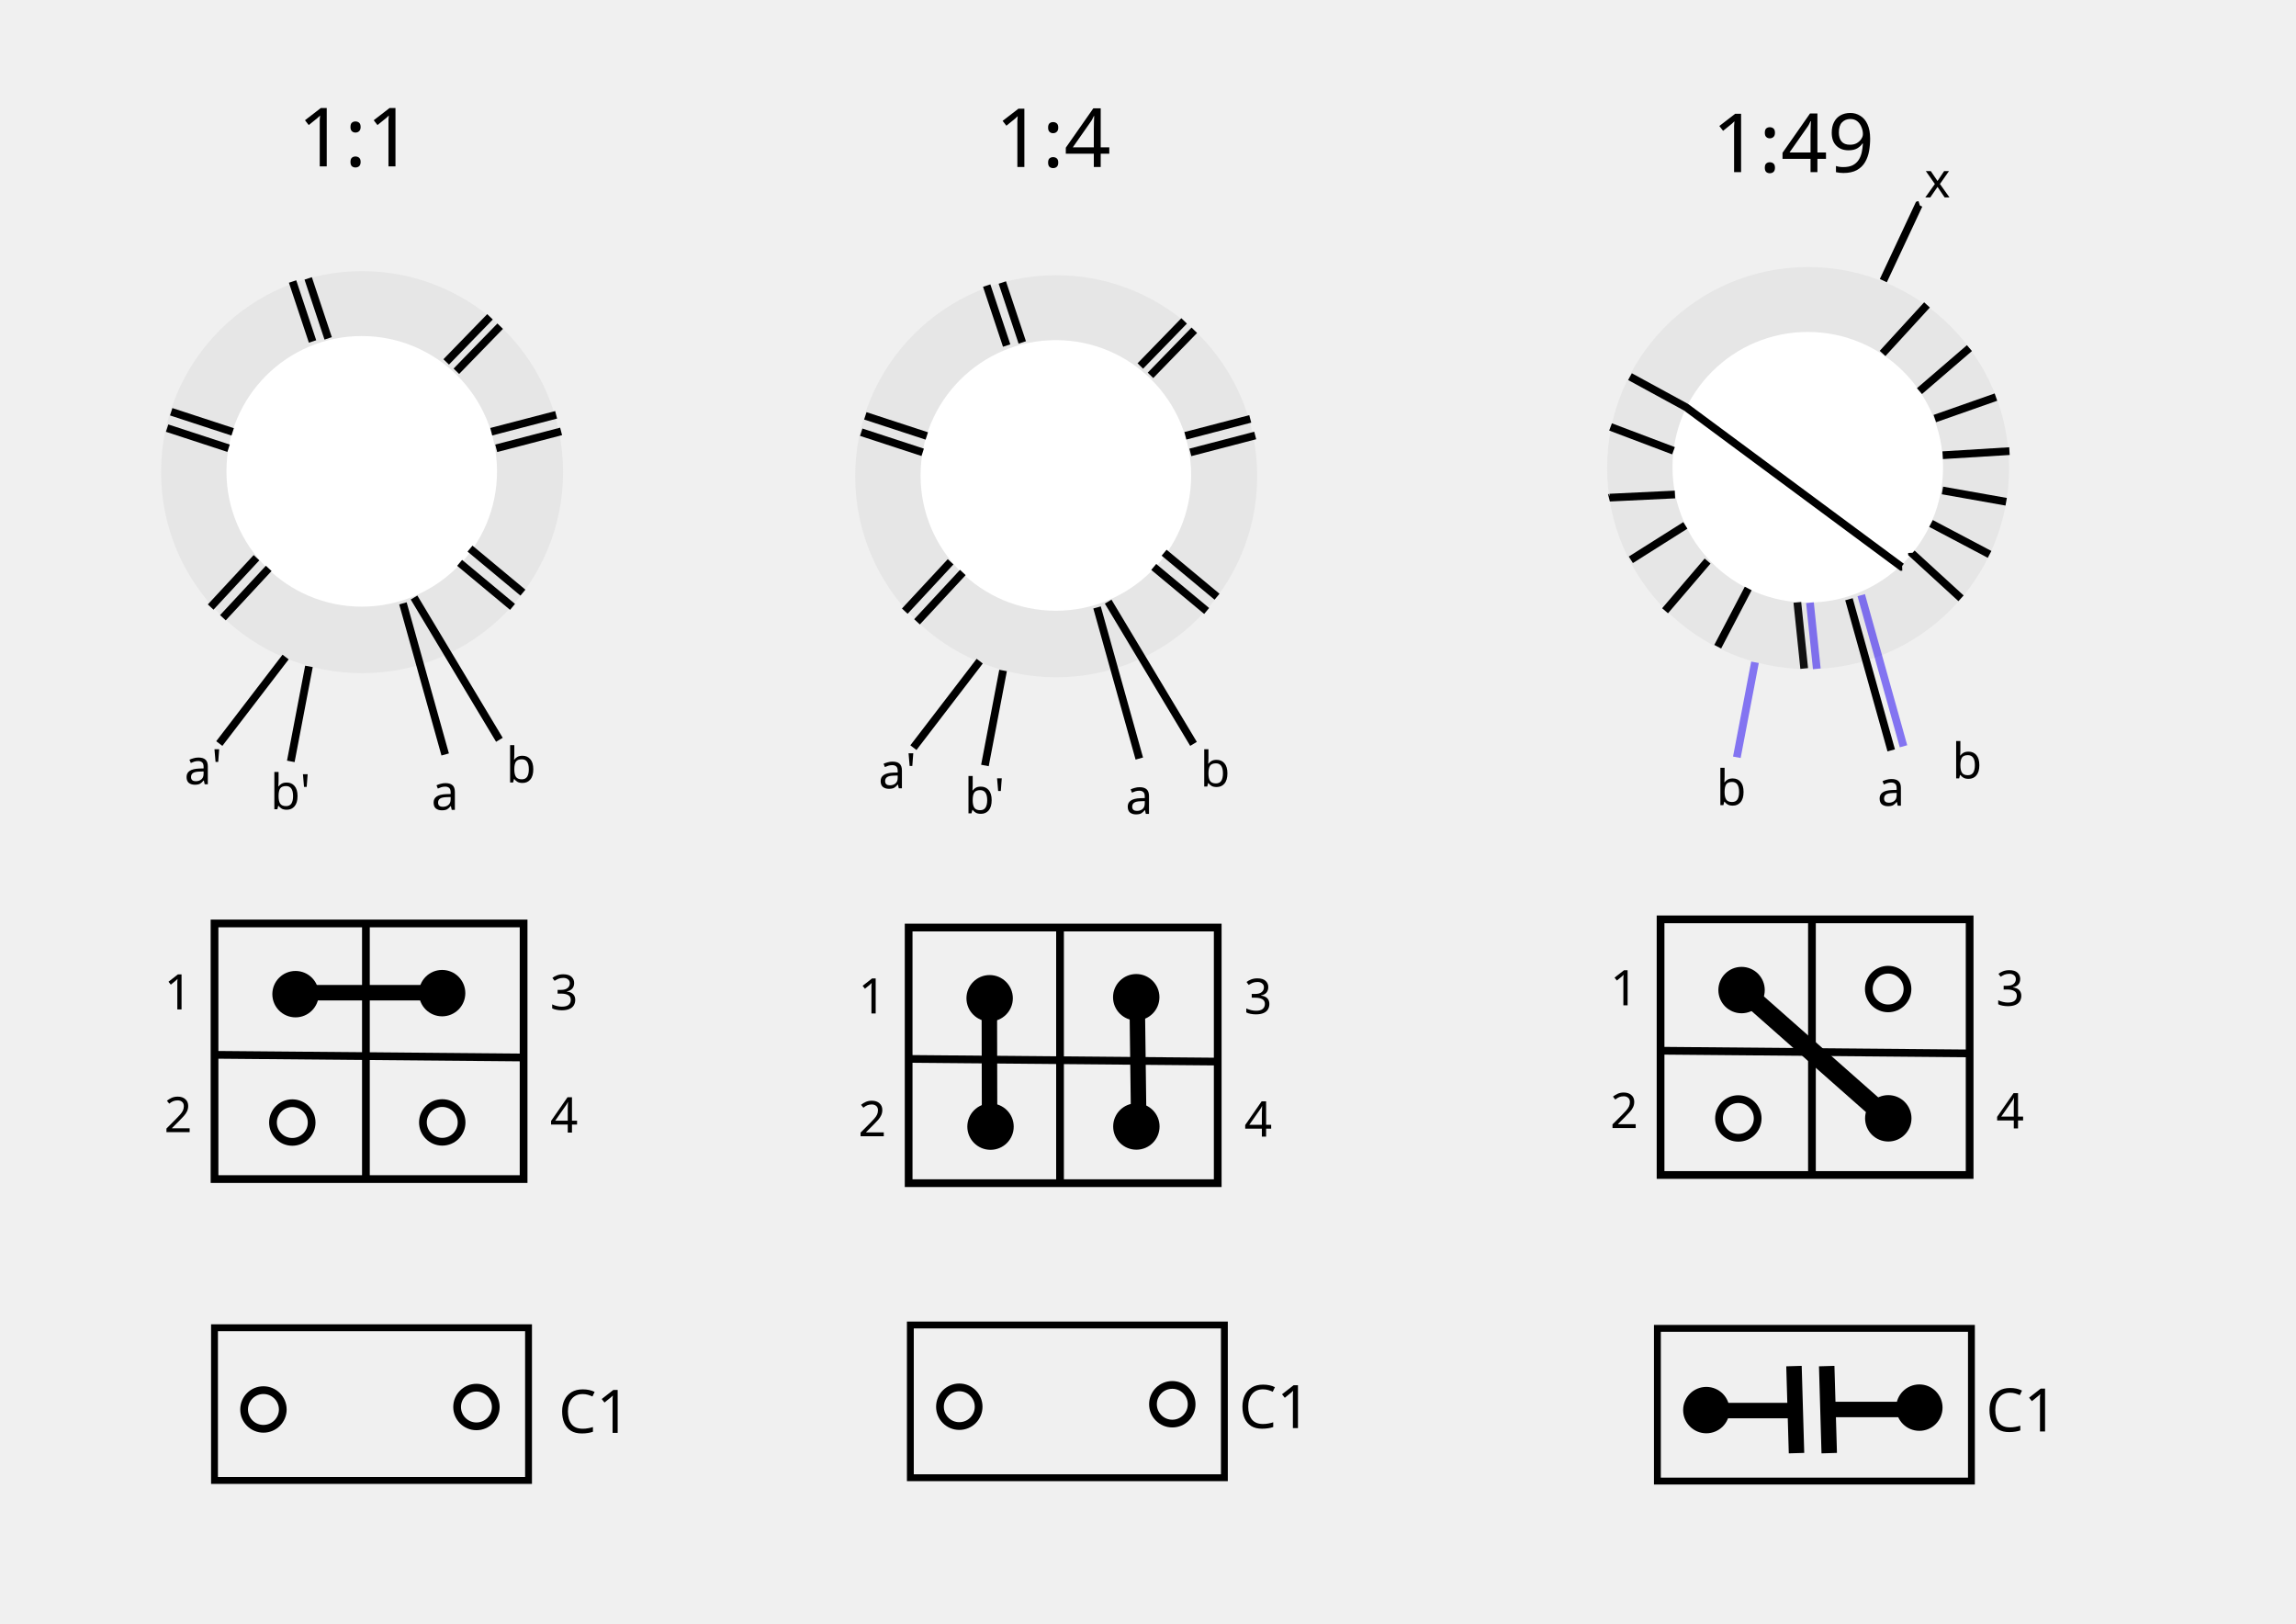
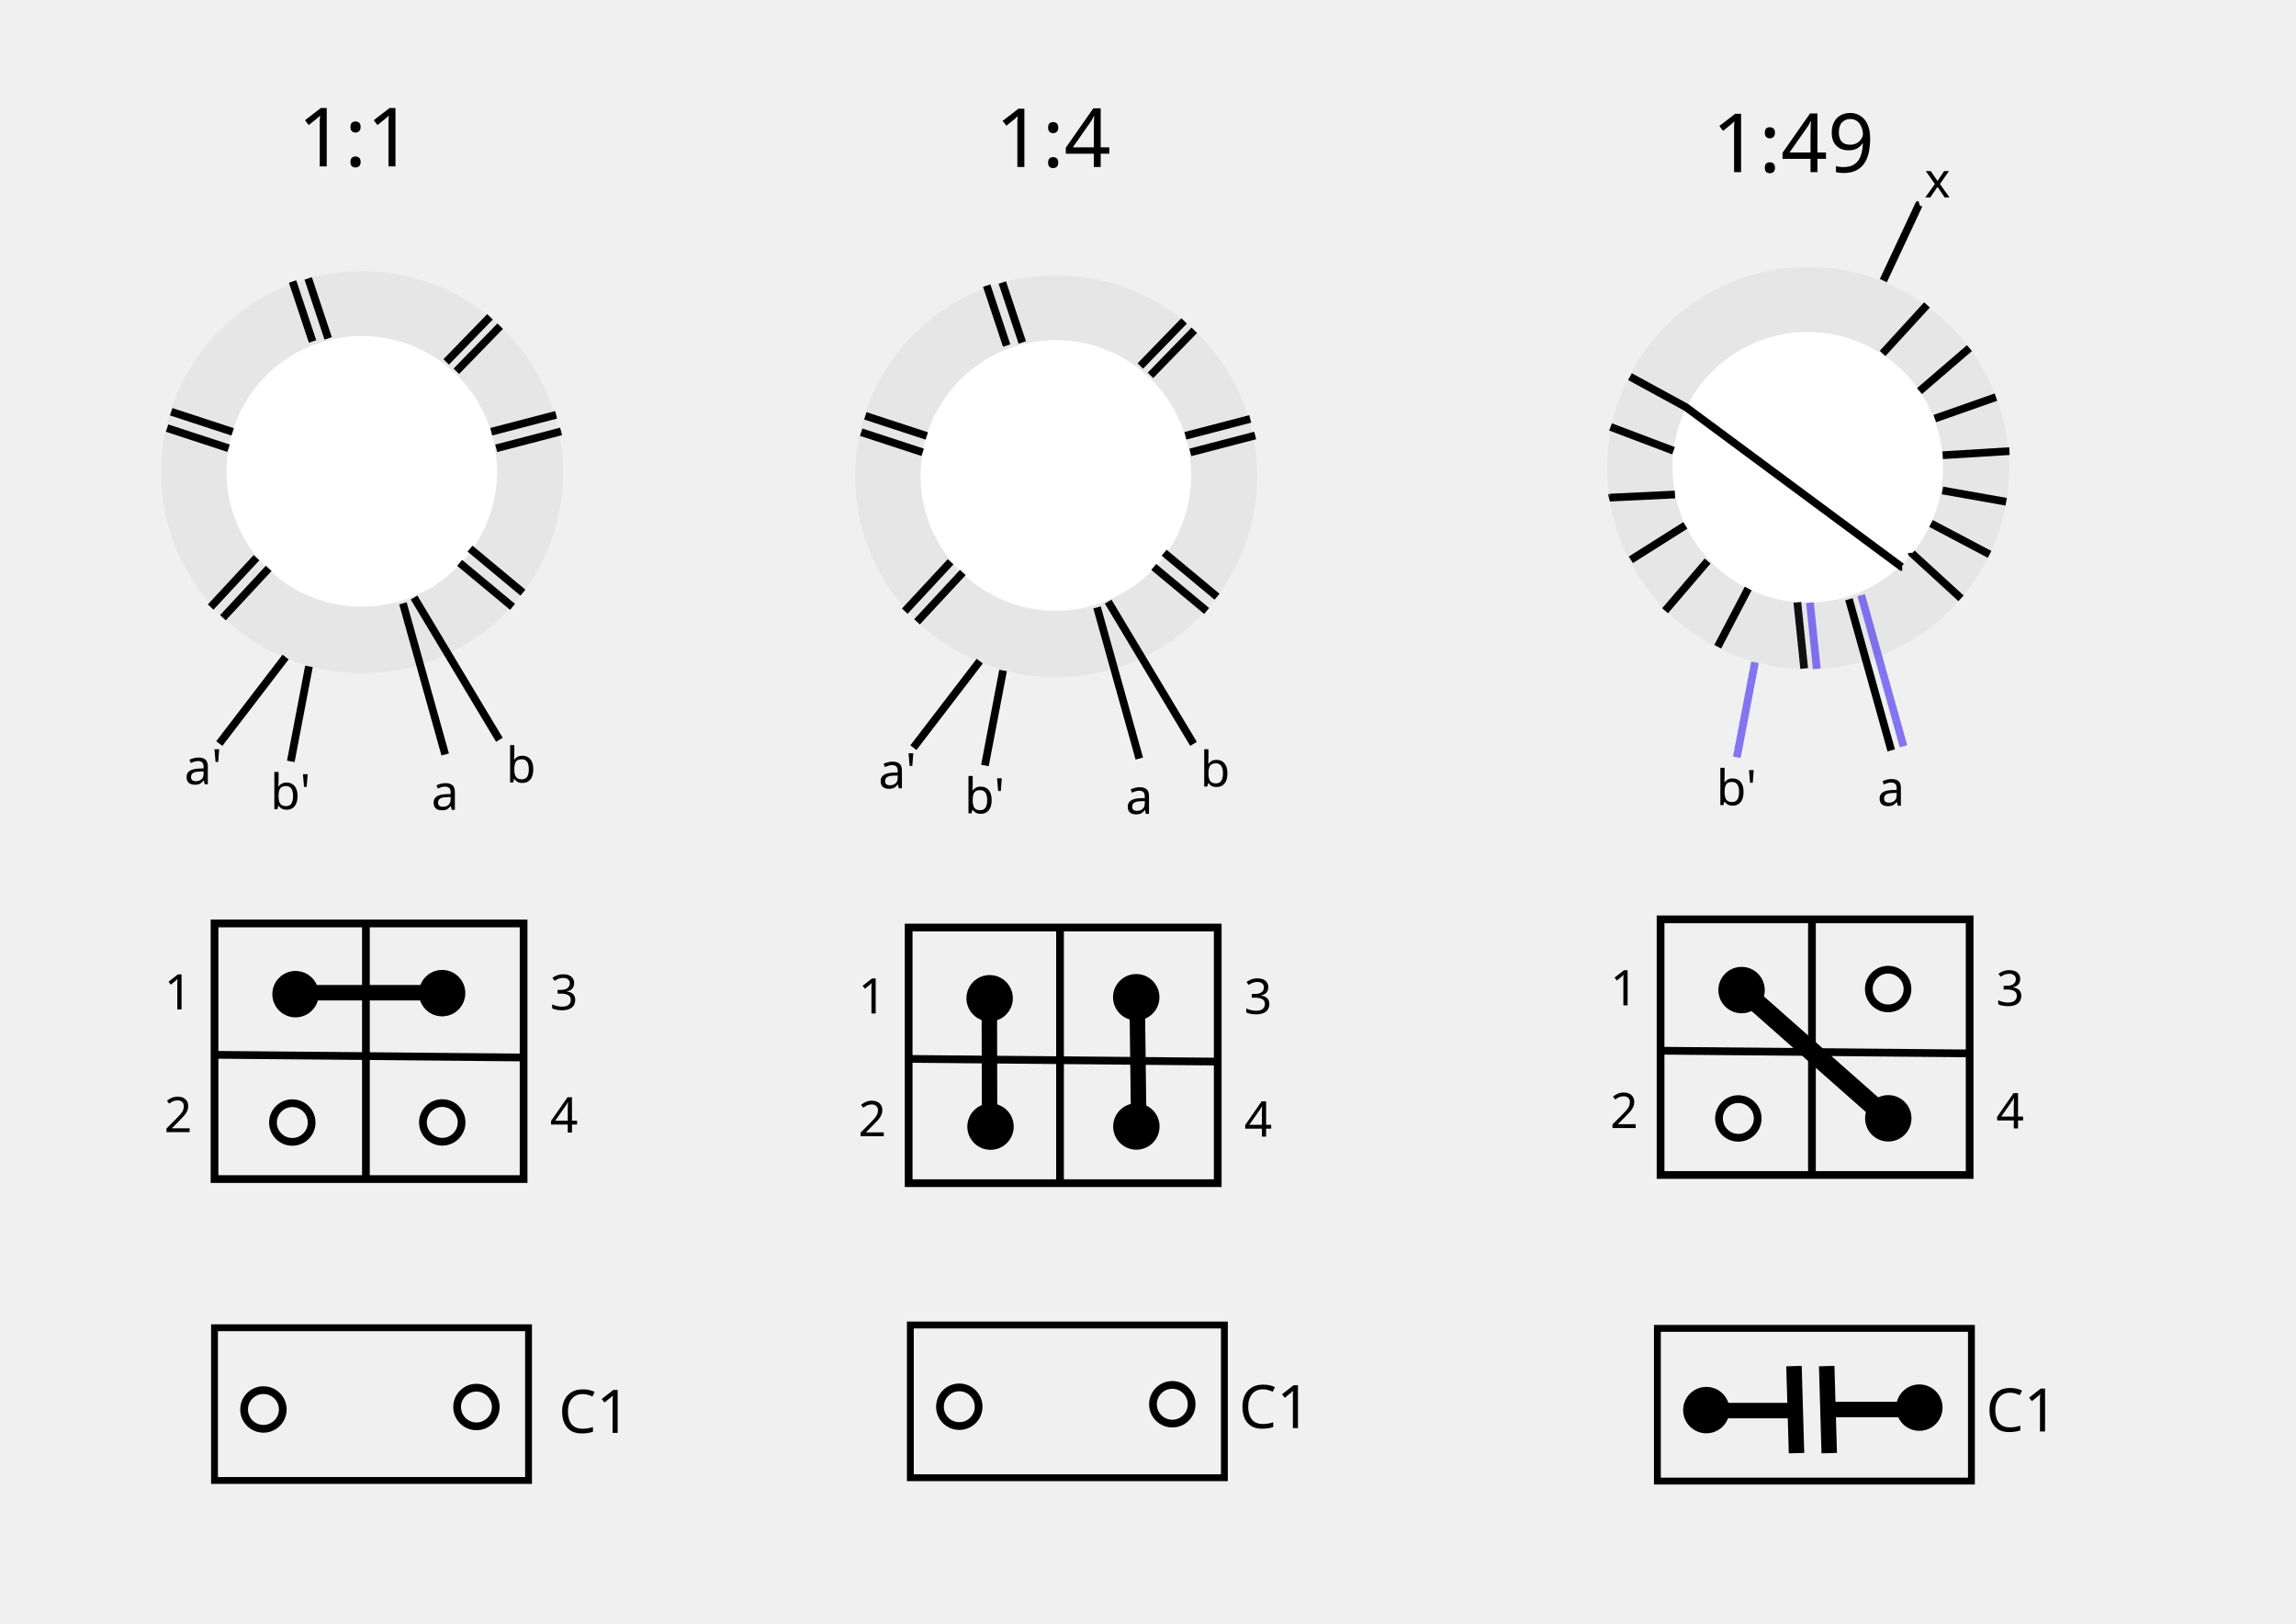
<svg xmlns="http://www.w3.org/2000/svg" width="297mm" height="210mm" viewBox="0 0 297 210" version="1.1" id="svg5">
  <defs id="defs2" />
  <g id="layer1">
    <g id="g416" transform="translate(6.879167,12.17084)">
      <circle style="fill:#e6e6e6;stroke-width:0.239" id="path101" cx="39.957" cy="48.895" r="26" />
      <circle style="fill:#ffffff;stroke-width:0.161" id="path101-3" cx="39.914" cy="48.79" r="17.5" />
    </g>
    <path style="fill:none;stroke:#000000;stroke-width:1;stroke-linecap:butt;stroke-linejoin:miter;stroke-miterlimit:4;stroke-dasharray:none;stroke-opacity:1" d="m 59.455,72.797 6.844,5.693" id="path1386" />
    <path style="fill:none;stroke:#000000;stroke-width:1;stroke-linecap:butt;stroke-linejoin:miter;stroke-miterlimit:4;stroke-dasharray:none;stroke-opacity:1" d="m 60.798,70.955 6.844,5.693" id="path1386-5" />
    <path style="fill:#000000;stroke:none;stroke-width:1px;stroke-linecap:butt;stroke-linejoin:miter;stroke-opacity:1" d="M 549.401,287.45 245.187,165.875" id="path2203" />
    <path style="fill:#000000;stroke:none;stroke-width:1px;stroke-linecap:butt;stroke-linejoin:miter;stroke-opacity:1" d="M 215.066,168.188 358.312,69.035" id="path2353" />
    <path style="fill:none;stroke:#000000;stroke-width:1;stroke-linecap:butt;stroke-linejoin:miter;stroke-miterlimit:4;stroke-dasharray:none;stroke-opacity:1" d="m 64.189,57.981 8.392,-2.186" id="path2468" />
    <path style="fill:none;stroke:#000000;stroke-width:1;stroke-linecap:butt;stroke-linejoin:miter;stroke-miterlimit:4;stroke-dasharray:none;stroke-opacity:1" d="m 63.547,55.836 8.392,-2.186" id="path2468-6" />
    <path style="fill:none;stroke:#000000;stroke-width:1;stroke-linecap:butt;stroke-linejoin:miter;stroke-miterlimit:4;stroke-dasharray:none;stroke-opacity:1" d="m 57.718,46.807 5.667,-5.832" id="path2527" />
    <path style="fill:none;stroke:#000000;stroke-width:1;stroke-linecap:butt;stroke-linejoin:miter;stroke-miterlimit:4;stroke-dasharray:none;stroke-opacity:1" d="M 42.449,43.763 39.867,36.01" id="path2529" />
    <path style="fill:none;stroke:#000000;stroke-width:1;stroke-linecap:butt;stroke-linejoin:miter;stroke-miterlimit:4;stroke-dasharray:none;stroke-opacity:1" d="M 40.429,44.162 37.847,36.409" id="path2529-7" />
    <path style="fill:none;stroke:#000000;stroke-width:1;stroke-linecap:butt;stroke-linejoin:miter;stroke-miterlimit:4;stroke-dasharray:none;stroke-opacity:1" d="M 30.097,55.856 22.146,53.254" id="path2531" />
    <path style="fill:none;stroke:#000000;stroke-width:1;stroke-linecap:butt;stroke-linejoin:miter;stroke-miterlimit:4;stroke-dasharray:none;stroke-opacity:1" d="m 33.177,72.13 -5.926,6.383" id="path2533" />
    <path style="fill:none;stroke:#000000;stroke-width:1;stroke-linecap:butt;stroke-linejoin:miter;stroke-miterlimit:4;stroke-dasharray:none;stroke-opacity:1" d="m 34.76,73.512 -5.926,6.383" id="path2533-3" />
    <path style="fill:none;stroke:#000000;stroke-width:1;stroke-linecap:butt;stroke-linejoin:miter;stroke-miterlimit:4;stroke-dasharray:none;stroke-opacity:1" d="m 59.034,48.017 5.667,-5.832" id="path2527-6" />
    <path style="fill:none;stroke:#000000;stroke-width:1;stroke-linecap:butt;stroke-linejoin:miter;stroke-miterlimit:4;stroke-dasharray:none;stroke-opacity:1" d="M 29.568,57.972 21.617,55.37" id="path2531-5" />
    <path style="fill:none;stroke:#000000;stroke-width:1;stroke-linecap:butt;stroke-linejoin:miter;stroke-miterlimit:4;stroke-dasharray:none;stroke-opacity:1" d="m 36.944,84.978 -8.577,11.189" id="path2923" />
    <path style="fill:none;stroke:#000000;stroke-width:1;stroke-linecap:butt;stroke-linejoin:miter;stroke-miterlimit:4;stroke-dasharray:none;stroke-opacity:1" d="M 39.965,86.184 37.617,98.472" id="path2925" />
    <path style="fill:none;stroke:#000000;stroke-width:1;stroke-linecap:butt;stroke-linejoin:miter;stroke-miterlimit:4;stroke-dasharray:none;stroke-opacity:1" d="M 52.121,78.033 57.588,97.577" id="path2962" />
    <path style="fill:none;stroke:#000000;stroke-width:1;stroke-linecap:butt;stroke-linejoin:miter;stroke-miterlimit:4;stroke-dasharray:none;stroke-opacity:1" d="M 64.6,95.681 53.56,77.282" id="path2964" />
    <text xml:space="preserve" style="font-style:normal;font-weight:normal;font-size:6.35px;line-height:1.25;font-family:sans-serif;letter-spacing:0px;word-spacing:0px;fill:#000000;fill-opacity:1;stroke:none;stroke-width:0.265" x="23.835" y="101.428" id="text4536">
      <tspan id="tspan4534" style="font-size:6.35px;stroke-width:0.265" x="23.835" y="101.428">a'</tspan>
    </text>
    <text xml:space="preserve" style="font-style:normal;font-weight:normal;font-size:6.35px;line-height:1.25;font-family:sans-serif;letter-spacing:0px;word-spacing:0px;fill:#000000;fill-opacity:1;stroke:none;stroke-width:0.265" x="34.942" y="104.663" id="text4536-2">
      <tspan id="tspan4534-9" style="font-size:6.35px;stroke-width:0.265" x="34.942" y="104.663">b'</tspan>
    </text>
    <text xml:space="preserve" style="font-style:normal;font-weight:normal;font-size:6.35px;line-height:1.25;font-family:sans-serif;letter-spacing:0px;word-spacing:0px;fill:#000000;fill-opacity:1;stroke:none;stroke-width:0.265" x="55.793" y="104.736" id="text4536-1">
      <tspan id="tspan4534-2" style="font-size:6.35px;stroke-width:0.265" x="55.793" y="104.736">a</tspan>
    </text>
    <text xml:space="preserve" style="font-style:normal;font-weight:normal;font-size:6.35px;line-height:1.25;font-family:sans-serif;letter-spacing:0px;word-spacing:0px;fill:#000000;fill-opacity:1;stroke:none;stroke-width:0.265" x="65.438" y="101.198" id="text4536-7">
      <tspan id="tspan4534-0" style="font-size:6.35px;stroke-width:0.265" x="65.438" y="101.198">b</tspan>
    </text>
    <rect style="fill:none;stroke:#000000;stroke-width:1;stroke-miterlimit:4;stroke-dasharray:none;stroke-opacity:1" id="rect14535" width="39.981" height="33.06" x="27.75" y="119.434" />
    <path style="fill:none;stroke:#000000;stroke-width:1;stroke-linecap:butt;stroke-linejoin:miter;stroke-miterlimit:4;stroke-dasharray:none;stroke-opacity:1" d="m 28.044,136.425 39.716,0.346" id="path14614" />
    <path style="fill:none;stroke:#000000;stroke-width:1;stroke-linecap:butt;stroke-linejoin:miter;stroke-miterlimit:4;stroke-dasharray:none;stroke-opacity:1" d="M 47.332,152.21 V 119.678" id="path14616" />
    <ellipse style="fill:#000000;fill-opacity:1;stroke:#000000;stroke-width:1.001;stroke-miterlimit:4;stroke-dasharray:none;stroke-opacity:1" id="path14720" cx="38.228" cy="128.579" rx="2.5" ry="2.5" />
    <ellipse style="fill:#000000;fill-opacity:1;stroke:#000000;stroke-width:1.001;stroke-miterlimit:4;stroke-dasharray:none;stroke-opacity:1" id="path14720-9" cx="57.191" cy="128.446" rx="2.5" ry="2.5" />
    <ellipse style="fill:none;stroke:#000000;stroke-width:1.001;stroke-miterlimit:4;stroke-dasharray:none;stroke-opacity:1" id="path14720-3" cx="37.812" cy="145.182" rx="2.5" ry="2.5" />
    <ellipse style="fill:none;stroke:#000000;stroke-width:1.001;stroke-miterlimit:4;stroke-dasharray:none;stroke-opacity:1" id="path14720-6" cx="57.208" cy="145.166" rx="2.5" ry="2.5" />
    <path style="fill:#000000;fill-opacity:1;stroke:#000000;stroke-width:2;stroke-linecap:butt;stroke-linejoin:miter;stroke-miterlimit:4;stroke-dasharray:none;stroke-opacity:1" d="M 38.005,128.39 H 57.215" id="path15036" />
    <text xml:space="preserve" style="font-style:normal;font-weight:normal;font-size:6.35px;line-height:1.25;font-family:sans-serif;letter-spacing:0px;word-spacing:0px;fill:#000000;fill-opacity:1;stroke:none;stroke-width:0.265" x="21.235" y="130.548" id="text4536-0">
      <tspan id="tspan4534-6" style="font-size:6.35px;stroke-width:0.265" x="21.235" y="130.548">1</tspan>
      <tspan style="font-size:6.35px;stroke-width:0.265" x="21.235" y="138.486" id="tspan16283" />
      <tspan style="font-size:6.35px;stroke-width:0.265" x="21.235" y="146.423" id="tspan16285">2</tspan>
    </text>
    <text xml:space="preserve" style="font-style:normal;font-weight:normal;font-size:6.35px;line-height:1.25;font-family:sans-serif;letter-spacing:0px;word-spacing:0px;fill:#000000;fill-opacity:1;stroke:none;stroke-width:0.265" x="71.146" y="130.6" id="text4536-0-2">
      <tspan id="tspan4534-6-6" style="font-size:6.35px;stroke-width:0.265" x="71.146" y="130.6">3</tspan>
      <tspan style="font-size:6.35px;stroke-width:0.265" x="71.146" y="138.537" id="tspan16283-1" />
      <tspan style="font-size:6.35px;stroke-width:0.265" x="71.146" y="146.475" id="tspan16285-8">4</tspan>
    </text>
    <g id="g416-7" transform="translate(96.66697,12.70003)">
      <circle style="fill:#e6e6e6;stroke-width:0.239" id="path101-9" cx="39.957" cy="48.895" r="26" />
      <circle style="fill:#ffffff;stroke-width:0.161" id="path101-3-2" cx="39.914" cy="48.79" r="17.5" />
    </g>
    <path style="fill:none;stroke:#000000;stroke-width:1;stroke-linecap:butt;stroke-linejoin:miter;stroke-miterlimit:4;stroke-dasharray:none;stroke-opacity:1" d="m 149.243,73.326 6.844,5.693" id="path1386-0" />
    <path style="fill:none;stroke:#000000;stroke-width:1;stroke-linecap:butt;stroke-linejoin:miter;stroke-miterlimit:4;stroke-dasharray:none;stroke-opacity:1" d="m 150.585,71.484 6.844,5.693" id="path1386-5-2" />
    <path style="fill:none;stroke:#000000;stroke-width:1;stroke-linecap:butt;stroke-linejoin:miter;stroke-miterlimit:4;stroke-dasharray:none;stroke-opacity:1" d="m 153.977,58.51 8.392,-2.186" id="path2468-3" />
    <path style="fill:none;stroke:#000000;stroke-width:1;stroke-linecap:butt;stroke-linejoin:miter;stroke-miterlimit:4;stroke-dasharray:none;stroke-opacity:1" d="m 153.335,56.365 8.392,-2.186" id="path2468-6-7" />
    <path style="fill:none;stroke:#000000;stroke-width:1;stroke-linecap:butt;stroke-linejoin:miter;stroke-miterlimit:4;stroke-dasharray:none;stroke-opacity:1" d="m 147.506,47.336 5.667,-5.832" id="path2527-5" />
    <path style="fill:none;stroke:#000000;stroke-width:1;stroke-linecap:butt;stroke-linejoin:miter;stroke-miterlimit:4;stroke-dasharray:none;stroke-opacity:1" d="m 132.237,44.292 -2.582,-7.753" id="path2529-9" />
    <path style="fill:none;stroke:#000000;stroke-width:1;stroke-linecap:butt;stroke-linejoin:miter;stroke-miterlimit:4;stroke-dasharray:none;stroke-opacity:1" d="m 130.217,44.691 -2.582,-7.753" id="path2529-7-2" />
    <path style="fill:none;stroke:#000000;stroke-width:1;stroke-linecap:butt;stroke-linejoin:miter;stroke-miterlimit:4;stroke-dasharray:none;stroke-opacity:1" d="m 119.885,56.385 -7.95,-2.602" id="path2531-2" />
    <path style="fill:none;stroke:#000000;stroke-width:1;stroke-linecap:butt;stroke-linejoin:miter;stroke-miterlimit:4;stroke-dasharray:none;stroke-opacity:1" d="m 122.965,72.659 -5.926,6.383" id="path2533-8" />
    <path style="fill:none;stroke:#000000;stroke-width:1;stroke-linecap:butt;stroke-linejoin:miter;stroke-miterlimit:4;stroke-dasharray:none;stroke-opacity:1" d="m 124.548,74.041 -5.926,6.383" id="path2533-3-9" />
    <path style="fill:none;stroke:#000000;stroke-width:1;stroke-linecap:butt;stroke-linejoin:miter;stroke-miterlimit:4;stroke-dasharray:none;stroke-opacity:1" d="m 148.822,48.546 5.667,-5.832" id="path2527-6-7" />
    <path style="fill:none;stroke:#000000;stroke-width:1;stroke-linecap:butt;stroke-linejoin:miter;stroke-miterlimit:4;stroke-dasharray:none;stroke-opacity:1" d="m 119.355,58.501 -7.95,-2.602" id="path2531-5-3" />
    <path style="fill:none;stroke:#000000;stroke-width:1;stroke-linecap:butt;stroke-linejoin:miter;stroke-miterlimit:4;stroke-dasharray:none;stroke-opacity:1" d="m 126.732,85.508 -8.577,11.189" id="path2923-6" />
    <path style="fill:none;stroke:#000000;stroke-width:1;stroke-linecap:butt;stroke-linejoin:miter;stroke-miterlimit:4;stroke-dasharray:none;stroke-opacity:1" d="m 129.753,86.713 -2.348,12.289" id="path2925-1" />
    <path style="fill:none;stroke:#000000;stroke-width:1;stroke-linecap:butt;stroke-linejoin:miter;stroke-miterlimit:4;stroke-dasharray:none;stroke-opacity:1" d="m 141.909,78.562 5.467,19.544" id="path2962-2" />
    <path style="fill:none;stroke:#000000;stroke-width:1;stroke-linecap:butt;stroke-linejoin:miter;stroke-miterlimit:4;stroke-dasharray:none;stroke-opacity:1" d="M 154.388,96.21 143.348,77.811" id="path2964-9" />
    <text xml:space="preserve" style="font-style:normal;font-weight:normal;font-size:6.35px;line-height:1.25;font-family:sans-serif;letter-spacing:0px;word-spacing:0px;fill:#000000;fill-opacity:1;stroke:none;stroke-width:0.265" x="113.623" y="101.957" id="text4536-3">
      <tspan id="tspan4534-1" style="font-size:6.35px;stroke-width:0.265" x="113.623" y="101.957">a'</tspan>
    </text>
    <text xml:space="preserve" style="font-style:normal;font-weight:normal;font-size:6.35px;line-height:1.25;font-family:sans-serif;letter-spacing:0px;word-spacing:0px;fill:#000000;fill-opacity:1;stroke:none;stroke-width:0.265" x="124.729" y="105.192" id="text4536-2-9">
      <tspan id="tspan4534-9-4" style="font-size:6.35px;stroke-width:0.265" x="124.729" y="105.192">b'</tspan>
    </text>
    <text xml:space="preserve" style="font-style:normal;font-weight:normal;font-size:6.35px;line-height:1.25;font-family:sans-serif;letter-spacing:0px;word-spacing:0px;fill:#000000;fill-opacity:1;stroke:none;stroke-width:0.265" x="145.581" y="105.265" id="text4536-1-7">
      <tspan id="tspan4534-2-8" style="font-size:6.35px;stroke-width:0.265" x="145.581" y="105.265">a</tspan>
    </text>
    <text xml:space="preserve" style="font-style:normal;font-weight:normal;font-size:6.35px;line-height:1.25;font-family:sans-serif;letter-spacing:0px;word-spacing:0px;fill:#000000;fill-opacity:1;stroke:none;stroke-width:0.265" x="155.226" y="101.727" id="text4536-7-4">
      <tspan id="tspan4534-0-5" style="font-size:6.35px;stroke-width:0.265" x="155.226" y="101.727">b</tspan>
    </text>
    <rect style="fill:none;stroke:#000000;stroke-width:1;stroke-miterlimit:4;stroke-dasharray:none;stroke-opacity:1" id="rect14535-0" width="39.981" height="33.06" x="117.538" y="119.963" />
    <path style="fill:none;stroke:#000000;stroke-width:1;stroke-linecap:butt;stroke-linejoin:miter;stroke-miterlimit:4;stroke-dasharray:none;stroke-opacity:1" d="m 117.832,136.955 39.716,0.346" id="path14614-3" />
    <path style="fill:none;stroke:#000000;stroke-width:1;stroke-linecap:butt;stroke-linejoin:miter;stroke-miterlimit:4;stroke-dasharray:none;stroke-opacity:1" d="M 137.12,152.739 V 120.207" id="path14616-6" />
    <ellipse style="fill:#000000;fill-opacity:1;stroke:#000000;stroke-width:1.001;stroke-miterlimit:4;stroke-dasharray:none;stroke-opacity:1" id="path14720-1" cx="128.016" cy="129.108" rx="2.5" ry="2.5" />
    <ellipse style="fill:#000000;fill-opacity:1;stroke:#000000;stroke-width:1.001;stroke-miterlimit:4;stroke-dasharray:none;stroke-opacity:1" id="path14720-9-0" cx="146.978" cy="128.976" rx="2.5" ry="2.5" />
    <ellipse style="fill:#000000;fill-opacity:1;stroke:#000000;stroke-width:1.001;stroke-miterlimit:4;stroke-dasharray:none;stroke-opacity:1" id="path14720-3-6" cx="128.129" cy="145.711" rx="2.5" ry="2.5" />
    <ellipse style="fill:#000000;fill-opacity:1;stroke:#000000;stroke-width:1.001;stroke-miterlimit:4;stroke-dasharray:none;stroke-opacity:1" id="path14720-6-3" cx="146.995" cy="145.695" rx="2.5" ry="2.5" />
    <path style="fill:#000000;fill-opacity:1;stroke:#000000;stroke-width:2;stroke-linecap:butt;stroke-linejoin:miter;stroke-miterlimit:4;stroke-dasharray:none;stroke-opacity:1" d="m 127.971,127.417 0.039,19.21" id="path15036-2" />
    <path style="fill:#000000;fill-opacity:1;stroke:#000000;stroke-width:2;stroke-linecap:butt;stroke-linejoin:miter;stroke-miterlimit:4;stroke-dasharray:none;stroke-opacity:1" d="M 147.339,148.128 147.094,128.919" id="path15036-2-6" />
    <text xml:space="preserve" style="font-style:normal;font-weight:normal;font-size:6.35px;line-height:1.25;font-family:sans-serif;letter-spacing:0px;word-spacing:0px;fill:#000000;fill-opacity:1;stroke:none;stroke-width:0.265" x="111.023" y="131.078" id="text4536-0-0">
      <tspan id="tspan4534-6-61" style="font-size:6.35px;stroke-width:0.265" x="111.023" y="131.078">1</tspan>
      <tspan style="font-size:6.35px;stroke-width:0.265" x="111.023" y="139.015" id="tspan16283-5" />
      <tspan style="font-size:6.35px;stroke-width:0.265" x="111.023" y="146.953" id="tspan16285-5">2</tspan>
    </text>
    <text xml:space="preserve" style="font-style:normal;font-weight:normal;font-size:6.35px;line-height:1.25;font-family:sans-serif;letter-spacing:0px;word-spacing:0px;fill:#000000;fill-opacity:1;stroke:none;stroke-width:0.265" x="160.934" y="131.129" id="text4536-0-2-4">
      <tspan id="tspan4534-6-6-7" style="font-size:6.35px;stroke-width:0.265" x="160.934" y="131.129">3</tspan>
      <tspan style="font-size:6.35px;stroke-width:0.265" x="160.934" y="139.067" id="tspan16283-1-6" />
      <tspan style="font-size:6.35px;stroke-width:0.265" x="160.934" y="147.004" id="tspan16285-8-5">4</tspan>
    </text>
    <g id="g416-9" transform="translate(193.9318,11.64167)">
      <circle style="fill:#e6e6e6;stroke-width:0.239" id="path101-37" cx="39.957" cy="48.895" r="26" />
      <circle style="fill:#ffffff;stroke-width:0.161" id="path101-3-4" cx="39.914" cy="48.79" r="17.5" />
    </g>
    <path style="fill:none;stroke:#1d00f2;stroke-width:1;stroke-linecap:butt;stroke-linejoin:miter;stroke-miterlimit:4;stroke-dasharray:none;stroke-opacity:0.518" d="m 227.018,85.654 -2.348,12.289" id="path2925-14" />
    <path style="fill:none;stroke:#000000;stroke-width:1;stroke-linecap:butt;stroke-linejoin:miter;stroke-miterlimit:4;stroke-dasharray:none;stroke-opacity:1" d="m 239.173,77.504 5.467,19.544" id="path2962-9" />
    <text xml:space="preserve" style="font-style:normal;font-weight:normal;font-size:6.35px;line-height:1.25;font-family:sans-serif;letter-spacing:0px;word-spacing:0px;fill:#000000;fill-opacity:1;stroke:none;stroke-width:0.265" x="221.994" y="104.133" id="text4536-2-92">
-       <tspan id="tspan4534-9-6" style="font-size:6.35px;stroke-width:0.265" x="221.994" y="104.133">b</tspan>
+       <tspan id="tspan4534-9-6" style="font-size:6.35px;stroke-width:0.265" x="221.994" y="104.133">b'</tspan>
    </text>
    <text xml:space="preserve" style="font-style:normal;font-weight:normal;font-size:6.35px;line-height:1.25;font-family:sans-serif;letter-spacing:0px;word-spacing:0px;fill:#000000;fill-opacity:1;stroke:none;stroke-width:0.265" x="242.845" y="104.207" id="text4536-1-6">
      <tspan id="tspan4534-2-4" style="font-size:6.35px;stroke-width:0.265" x="242.845" y="104.207">a</tspan>
-     </text>
-     <text xml:space="preserve" style="font-style:normal;font-weight:normal;font-size:6.35px;line-height:1.25;font-family:sans-serif;letter-spacing:0px;word-spacing:0px;fill:#000000;fill-opacity:1;stroke:none;stroke-width:0.265" x="252.491" y="100.668" id="text4536-7-9">
-       <tspan id="tspan4534-0-50" style="font-size:6.35px;stroke-width:0.265" x="252.491" y="100.668">b</tspan>
    </text>
    <rect style="fill:none;stroke:#000000;stroke-width:1;stroke-miterlimit:4;stroke-dasharray:none;stroke-opacity:1" id="rect14535-4" width="39.981" height="33.06" x="214.803" y="118.904" />
    <path style="fill:none;stroke:#000000;stroke-width:1;stroke-linecap:butt;stroke-linejoin:miter;stroke-miterlimit:4;stroke-dasharray:none;stroke-opacity:1" d="m 215.097,135.896 39.716,0.346" id="path14614-8" />
    <path style="fill:none;stroke:#000000;stroke-width:1;stroke-linecap:butt;stroke-linejoin:miter;stroke-miterlimit:4;stroke-dasharray:none;stroke-opacity:1" d="M 234.385,151.681 V 119.149" id="path14616-7" />
    <ellipse style="fill:#000000;fill-opacity:1;stroke:#000000;stroke-width:1.001;stroke-miterlimit:4;stroke-dasharray:none;stroke-opacity:1" id="path14720-17" cx="225.28" cy="128.05" rx="2.5" ry="2.5" />
    <ellipse style="fill:none;fill-opacity:1;stroke:#000000;stroke-width:1.001;stroke-miterlimit:4;stroke-dasharray:none;stroke-opacity:1" id="path14720-9-2" cx="244.243" cy="127.917" rx="2.5" ry="2.5" />
    <ellipse style="fill:none;stroke:#000000;stroke-width:1.001;stroke-miterlimit:4;stroke-dasharray:none;stroke-opacity:1" id="path14720-3-7" cx="224.864" cy="144.653" rx="2.5" ry="2.5" />
    <ellipse style="fill:#000000;fill-opacity:1;stroke:#000000;stroke-width:1.001;stroke-miterlimit:4;stroke-dasharray:none;stroke-opacity:1" id="path14720-6-2" cx="244.26" cy="144.637" rx="2.5" ry="2.5" />
    <path style="fill:#000000;fill-opacity:1;stroke:#000000;stroke-width:2.479;stroke-linecap:butt;stroke-linejoin:miter;stroke-miterlimit:4;stroke-dasharray:none;stroke-opacity:1" d="m 225.756,128.39 16.836,14.868" id="path15036-26" />
    <text xml:space="preserve" style="font-style:normal;font-weight:normal;font-size:6.35px;line-height:1.25;font-family:sans-serif;letter-spacing:0px;word-spacing:0px;fill:#000000;fill-opacity:1;stroke:none;stroke-width:0.265" x="208.288" y="130.019" id="text4536-0-1">
      <tspan id="tspan4534-6-0" style="font-size:6.35px;stroke-width:0.265" x="208.288" y="130.019">1</tspan>
      <tspan style="font-size:6.35px;stroke-width:0.265" x="208.288" y="137.957" id="tspan16283-6" />
      <tspan style="font-size:6.35px;stroke-width:0.265" x="208.288" y="145.894" id="tspan16285-1">2</tspan>
    </text>
    <text xml:space="preserve" style="font-style:normal;font-weight:normal;font-size:6.35px;line-height:1.25;font-family:sans-serif;letter-spacing:0px;word-spacing:0px;fill:#000000;fill-opacity:1;stroke:none;stroke-width:0.265" x="258.199" y="130.071" id="text4536-0-2-5">
      <tspan id="tspan4534-6-6-9" style="font-size:6.35px;stroke-width:0.265" x="258.199" y="130.071">3</tspan>
      <tspan style="font-size:6.35px;stroke-width:0.265" x="258.199" y="138.008" id="tspan16283-1-4" />
      <tspan style="font-size:6.35px;stroke-width:0.265" x="258.199" y="145.946" id="tspan16285-8-9">4</tspan>
    </text>
    <path style="fill:#0000ff;fill-opacity:1;stroke:#1d00f2;stroke-width:1;stroke-linecap:butt;stroke-linejoin:miter;stroke-miterlimit:4;stroke-dasharray:none;stroke-opacity:0.518" d="m 240.761,76.975 5.467,19.544" id="path2962-9-0" />
    <path style="fill:#ff0000;fill-opacity:1;stroke:#1d00f2;stroke-width:1;stroke-linecap:butt;stroke-linejoin:miter;stroke-miterlimit:4;stroke-dasharray:none;stroke-opacity:0.518" d="m 234.129,77.947 0.885,8.556" id="path35332" />
    <path style="fill:#ff0000;fill-opacity:1;stroke:#000000;stroke-width:1;stroke-linecap:butt;stroke-linejoin:miter;stroke-miterlimit:4;stroke-dasharray:none;stroke-opacity:0.928" d="m 232.497,77.904 0.885,8.556" id="path35332-1" />
    <path style="font-variation-settings:normal;opacity:1;fill:none;fill-opacity:1;stroke:#000000;stroke-width:1;stroke-linecap:butt;stroke-linejoin:miter;stroke-miterlimit:4;stroke-dasharray:none;stroke-dashoffset:0;stroke-opacity:1;stop-color:#000000;stop-opacity:1" d="m 226.142,76.11 -3.945,7.531" id="path40404" />
    <path style="font-variation-settings:normal;opacity:1;fill:none;fill-opacity:1;stroke:#000000;stroke-width:1;stroke-linecap:butt;stroke-linejoin:miter;stroke-miterlimit:4;stroke-dasharray:none;stroke-dashoffset:0;stroke-opacity:1;stop-color:#000000;stop-opacity:1" d="m 220.887,72.561 -5.501,6.431" id="path40406" />
    <path style="font-variation-settings:normal;opacity:1;fill:none;fill-opacity:1;stroke:#000000;stroke-width:1;stroke-linecap:butt;stroke-linejoin:miter;stroke-miterlimit:4;stroke-dasharray:none;stroke-dashoffset:0;stroke-opacity:1;stop-color:#000000;stop-opacity:1" d="m 218.008,67.951 -7.048,4.45" id="path40408" />
    <path style="font-variation-settings:normal;opacity:1;fill:none;fill-opacity:1;stroke:#000000;stroke-width:1;stroke-linecap:butt;stroke-linejoin:miter;stroke-miterlimit:4;stroke-dasharray:none;stroke-dashoffset:0;stroke-opacity:1;stop-color:#000000;stop-opacity:1" d="m 216.664,63.955 -8.443,0.406 v 0 l 0.067,-0.032" id="path40410" />
    <path style="font-variation-settings:normal;opacity:1;fill:none;fill-opacity:1;stroke:#000000;stroke-width:1;stroke-linecap:butt;stroke-linejoin:miter;stroke-miterlimit:4;stroke-dasharray:none;stroke-dashoffset:0;stroke-opacity:1;stop-color:#000000;stop-opacity:1" d="m 216.475,58.296 -8.143,-3.079" id="path40412" />
    <path style="font-variation-settings:normal;opacity:1;fill:none;fill-opacity:1;stroke:#000000;stroke-width:1;stroke-linecap:butt;stroke-linejoin:miter;stroke-miterlimit:4;stroke-dasharray:none;stroke-dashoffset:0;stroke-opacity:1;stop-color:#000000;stop-opacity:1" d="m 210.848,48.714 7.247,3.95 27.879,20.648 0.079,-0.003" id="path40449" />
    <path style="font-variation-settings:normal;opacity:1;fill:none;fill-opacity:1;stroke:#000000;stroke-width:1;stroke-linecap:butt;stroke-linejoin:miter;stroke-miterlimit:4;stroke-dasharray:none;stroke-dashoffset:0;stroke-opacity:1;stop-color:#000000;stop-opacity:1" d="m 253.669,77.382 -6.342,-5.808 v 0 l -0.003,-0.078" id="path40451" />
    <path style="font-variation-settings:normal;opacity:1;fill:none;fill-opacity:1;stroke:#000000;stroke-width:1;stroke-linecap:butt;stroke-linejoin:miter;stroke-miterlimit:4;stroke-dasharray:none;stroke-dashoffset:0;stroke-opacity:1;stop-color:#000000;stop-opacity:1" d="m 257.362,71.701 -7.576,-3.999 v 0 l 0.177,0.093" id="path40453" />
    <path style="font-variation-settings:normal;opacity:1;fill:none;fill-opacity:1;stroke:#000000;stroke-width:1;stroke-linecap:butt;stroke-linejoin:miter;stroke-miterlimit:4;stroke-dasharray:none;stroke-dashoffset:0;stroke-opacity:1;stop-color:#000000;stop-opacity:1" d="m 251.266,63.432 8.243,1.462" id="path40455" />
    <path style="font-variation-settings:normal;opacity:1;fill:none;fill-opacity:1;stroke:#000000;stroke-width:1;stroke-linecap:butt;stroke-linejoin:miter;stroke-miterlimit:4;stroke-dasharray:none;stroke-dashoffset:0;stroke-opacity:1;stop-color:#000000;stop-opacity:1" d="m 251.295,58.875 8.638,-0.53" id="path40457" />
    <path style="font-variation-settings:normal;opacity:1;fill:none;fill-opacity:1;stroke:#000000;stroke-width:1;stroke-linecap:butt;stroke-linejoin:miter;stroke-miterlimit:4;stroke-dasharray:none;stroke-dashoffset:0;stroke-opacity:1;stop-color:#000000;stop-opacity:1" d="m 250.28,54.136 7.905,-2.777" id="path40459" />
    <path style="font-variation-settings:normal;opacity:1;fill:none;fill-opacity:1;stroke:#000000;stroke-width:1;stroke-linecap:butt;stroke-linejoin:miter;stroke-miterlimit:4;stroke-dasharray:none;stroke-dashoffset:0;stroke-opacity:1;stop-color:#000000;stop-opacity:1" d="m 248.293,50.586 6.464,-5.563" id="path40461" />
    <path style="font-variation-settings:normal;opacity:1;fill:none;fill-opacity:1;stroke:#000000;stroke-width:1;stroke-linecap:butt;stroke-linejoin:miter;stroke-miterlimit:4;stroke-dasharray:none;stroke-dashoffset:0;stroke-opacity:1;stop-color:#000000;stop-opacity:1" d="m 243.522,45.713 5.747,-6.278" id="path40463" />
    <path style="font-variation-settings:normal;opacity:1;fill:none;fill-opacity:1;stroke:#000000;stroke-width:1;stroke-linecap:butt;stroke-linejoin:miter;stroke-miterlimit:4;stroke-dasharray:none;stroke-dashoffset:0;stroke-opacity:1;stop-color:#000000;stop-opacity:1" d="m 243.619,36.296 4.585,-9.784 v 0 l 0.109,-0.034" id="path40465" />
    <text xml:space="preserve" style="font-style:normal;font-weight:normal;font-size:6.35px;line-height:1.25;font-family:sans-serif;letter-spacing:0px;word-spacing:0px;fill:#000000;fill-opacity:1;stroke:none;stroke-width:0.265" x="248.941" y="25.532" id="text4536-1-6-7">
      <tspan id="tspan4534-2-4-7" style="font-size:6.35px;stroke-width:0.265" x="248.941" y="25.532">x</tspan>
    </text>
    <path style="fill:none;stroke:#000000;stroke-width:2;stroke-linecap:butt;stroke-linejoin:miter;stroke-miterlimit:4;stroke-dasharray:none;stroke-opacity:1" d="m 220.401,182.435 h 11.614" id="path45683" />
    <path style="fill:none;stroke:#000000;stroke-width:2;stroke-linecap:butt;stroke-linejoin:miter;stroke-miterlimit:4;stroke-dasharray:none;stroke-opacity:1" d="m 236.599,182.295 h 11.614" id="path45683-1" />
    <path style="fill:none;stroke:#000000;stroke-width:2;stroke-linecap:butt;stroke-linejoin:miter;stroke-miterlimit:4;stroke-dasharray:none;stroke-opacity:1" d="m 232.061,176.681 0.327,11.259" id="path45685" />
    <path style="fill:none;stroke:#000000;stroke-width:2;stroke-linecap:butt;stroke-linejoin:miter;stroke-miterlimit:4;stroke-dasharray:none;stroke-opacity:1" d="m 236.294,176.681 0.327,11.259" id="path45685-1" />
    <ellipse style="fill:#000000;fill-opacity:1;stroke:#000000;stroke-width:1.001;stroke-miterlimit:4;stroke-dasharray:none;stroke-opacity:1" id="path14720-3-5" cx="220.724" cy="182.373" rx="2.5" ry="2.5" />
    <ellipse style="fill:#000000;fill-opacity:1;stroke:#000000;stroke-width:1.001;stroke-miterlimit:4;stroke-dasharray:none;stroke-opacity:1" id="path14720-3-5-9" cx="248.278" cy="182.054" rx="2.5" ry="2.5" />
    <rect style="fill:none;fill-opacity:1;stroke:#000000;stroke-width:0.887;stroke-miterlimit:4;stroke-dasharray:none;stroke-opacity:1" id="rect45933" width="40.622" height="19.753" x="214.393" y="171.801" />
    <text xml:space="preserve" style="font-style:normal;font-weight:normal;font-size:7.761px;line-height:1.25;font-family:sans-serif;letter-spacing:0px;word-spacing:0px;fill:#000000;fill-opacity:1;stroke:none;stroke-width:0.265" x="256.882" y="185.14" id="text49009">
      <tspan id="tspan49007" style="font-size:7.761px;stroke-width:0.265" x="256.882" y="185.14">C1</tspan>
    </text>
    <ellipse style="fill:none;fill-opacity:1;stroke:#000000;stroke-width:1.001;stroke-miterlimit:4;stroke-dasharray:none;stroke-opacity:1" id="path14720-3-5-2" cx="124.091" cy="181.937" rx="2.5" ry="2.5" />
    <ellipse style="fill:none;fill-opacity:1;stroke:#000000;stroke-width:1.001;stroke-miterlimit:4;stroke-dasharray:none;stroke-opacity:1" id="path14720-3-5-9-9" cx="151.644" cy="181.618" rx="2.5" ry="2.5" />
    <rect style="fill:none;fill-opacity:1;stroke:#000000;stroke-width:0.887;stroke-miterlimit:4;stroke-dasharray:none;stroke-opacity:1" id="rect45933-3" width="40.622" height="19.753" x="117.759" y="171.366" />
    <text xml:space="preserve" style="font-style:normal;font-weight:normal;font-size:7.761px;line-height:1.25;font-family:sans-serif;letter-spacing:0px;word-spacing:0px;fill:#000000;fill-opacity:1;stroke:none;stroke-width:0.265" x="160.248" y="184.704" id="text49009-9">
      <tspan id="tspan49007-0" style="font-size:7.761px;stroke-width:0.265" x="160.248" y="184.704">C1</tspan>
    </text>
    <ellipse style="fill:none;fill-opacity:1;stroke:#000000;stroke-width:1.001;stroke-miterlimit:4;stroke-dasharray:none;stroke-opacity:1" id="path14720-3-5-2-8" cx="34.078" cy="182.292" rx="2.5" ry="2.5" />
    <ellipse style="fill:none;fill-opacity:1;stroke:#000000;stroke-width:1.001;stroke-miterlimit:4;stroke-dasharray:none;stroke-opacity:1" id="path14720-3-5-9-9-8" cx="61.631" cy="181.973" rx="2.5" ry="2.5" />
    <rect style="fill:none;fill-opacity:1;stroke:#000000;stroke-width:0.887;stroke-miterlimit:4;stroke-dasharray:none;stroke-opacity:1" id="rect45933-3-5" width="40.622" height="19.753" x="27.747" y="171.721" />
    <text xml:space="preserve" style="font-style:normal;font-weight:normal;font-size:7.761px;line-height:1.25;font-family:sans-serif;letter-spacing:0px;word-spacing:0px;fill:#000000;fill-opacity:1;stroke:none;stroke-width:0.265" x="72.246" y="185.314" id="text49009-9-0">
      <tspan id="tspan49007-0-9" style="font-size:7.761px;stroke-width:0.265" x="72.246" y="185.314">C1</tspan>
    </text>
    <text xml:space="preserve" style="font-style:normal;font-weight:normal;font-size:10.583px;line-height:1.25;font-family:sans-serif;letter-spacing:0px;word-spacing:0px;fill:#000000;fill-opacity:1;stroke:none;stroke-width:0.265" x="38.516" y="21.519" id="text55768">
      <tspan id="tspan55766" style="stroke-width:0.265" x="38.516" y="21.519">1:1</tspan>
    </text>
    <text xml:space="preserve" style="font-style:normal;font-weight:normal;font-size:10.583px;line-height:1.25;font-family:sans-serif;letter-spacing:0px;word-spacing:0px;fill:#000000;fill-opacity:1;stroke:none;stroke-width:0.265" x="128.756" y="21.601" id="text59394">
      <tspan id="tspan59392" style="stroke-width:0.265" x="128.756" y="21.601">1:4</tspan>
    </text>
    <text xml:space="preserve" style="font-style:normal;font-weight:normal;font-size:10.583px;line-height:1.25;font-family:sans-serif;letter-spacing:0px;word-spacing:0px;fill:#000000;fill-opacity:1;stroke:none;stroke-width:0.265" x="221.469" y="22.266" id="text61875">
      <tspan id="tspan61873" style="stroke-width:0.265" x="221.469" y="22.266">1:49</tspan>
    </text>
  </g>
</svg>
